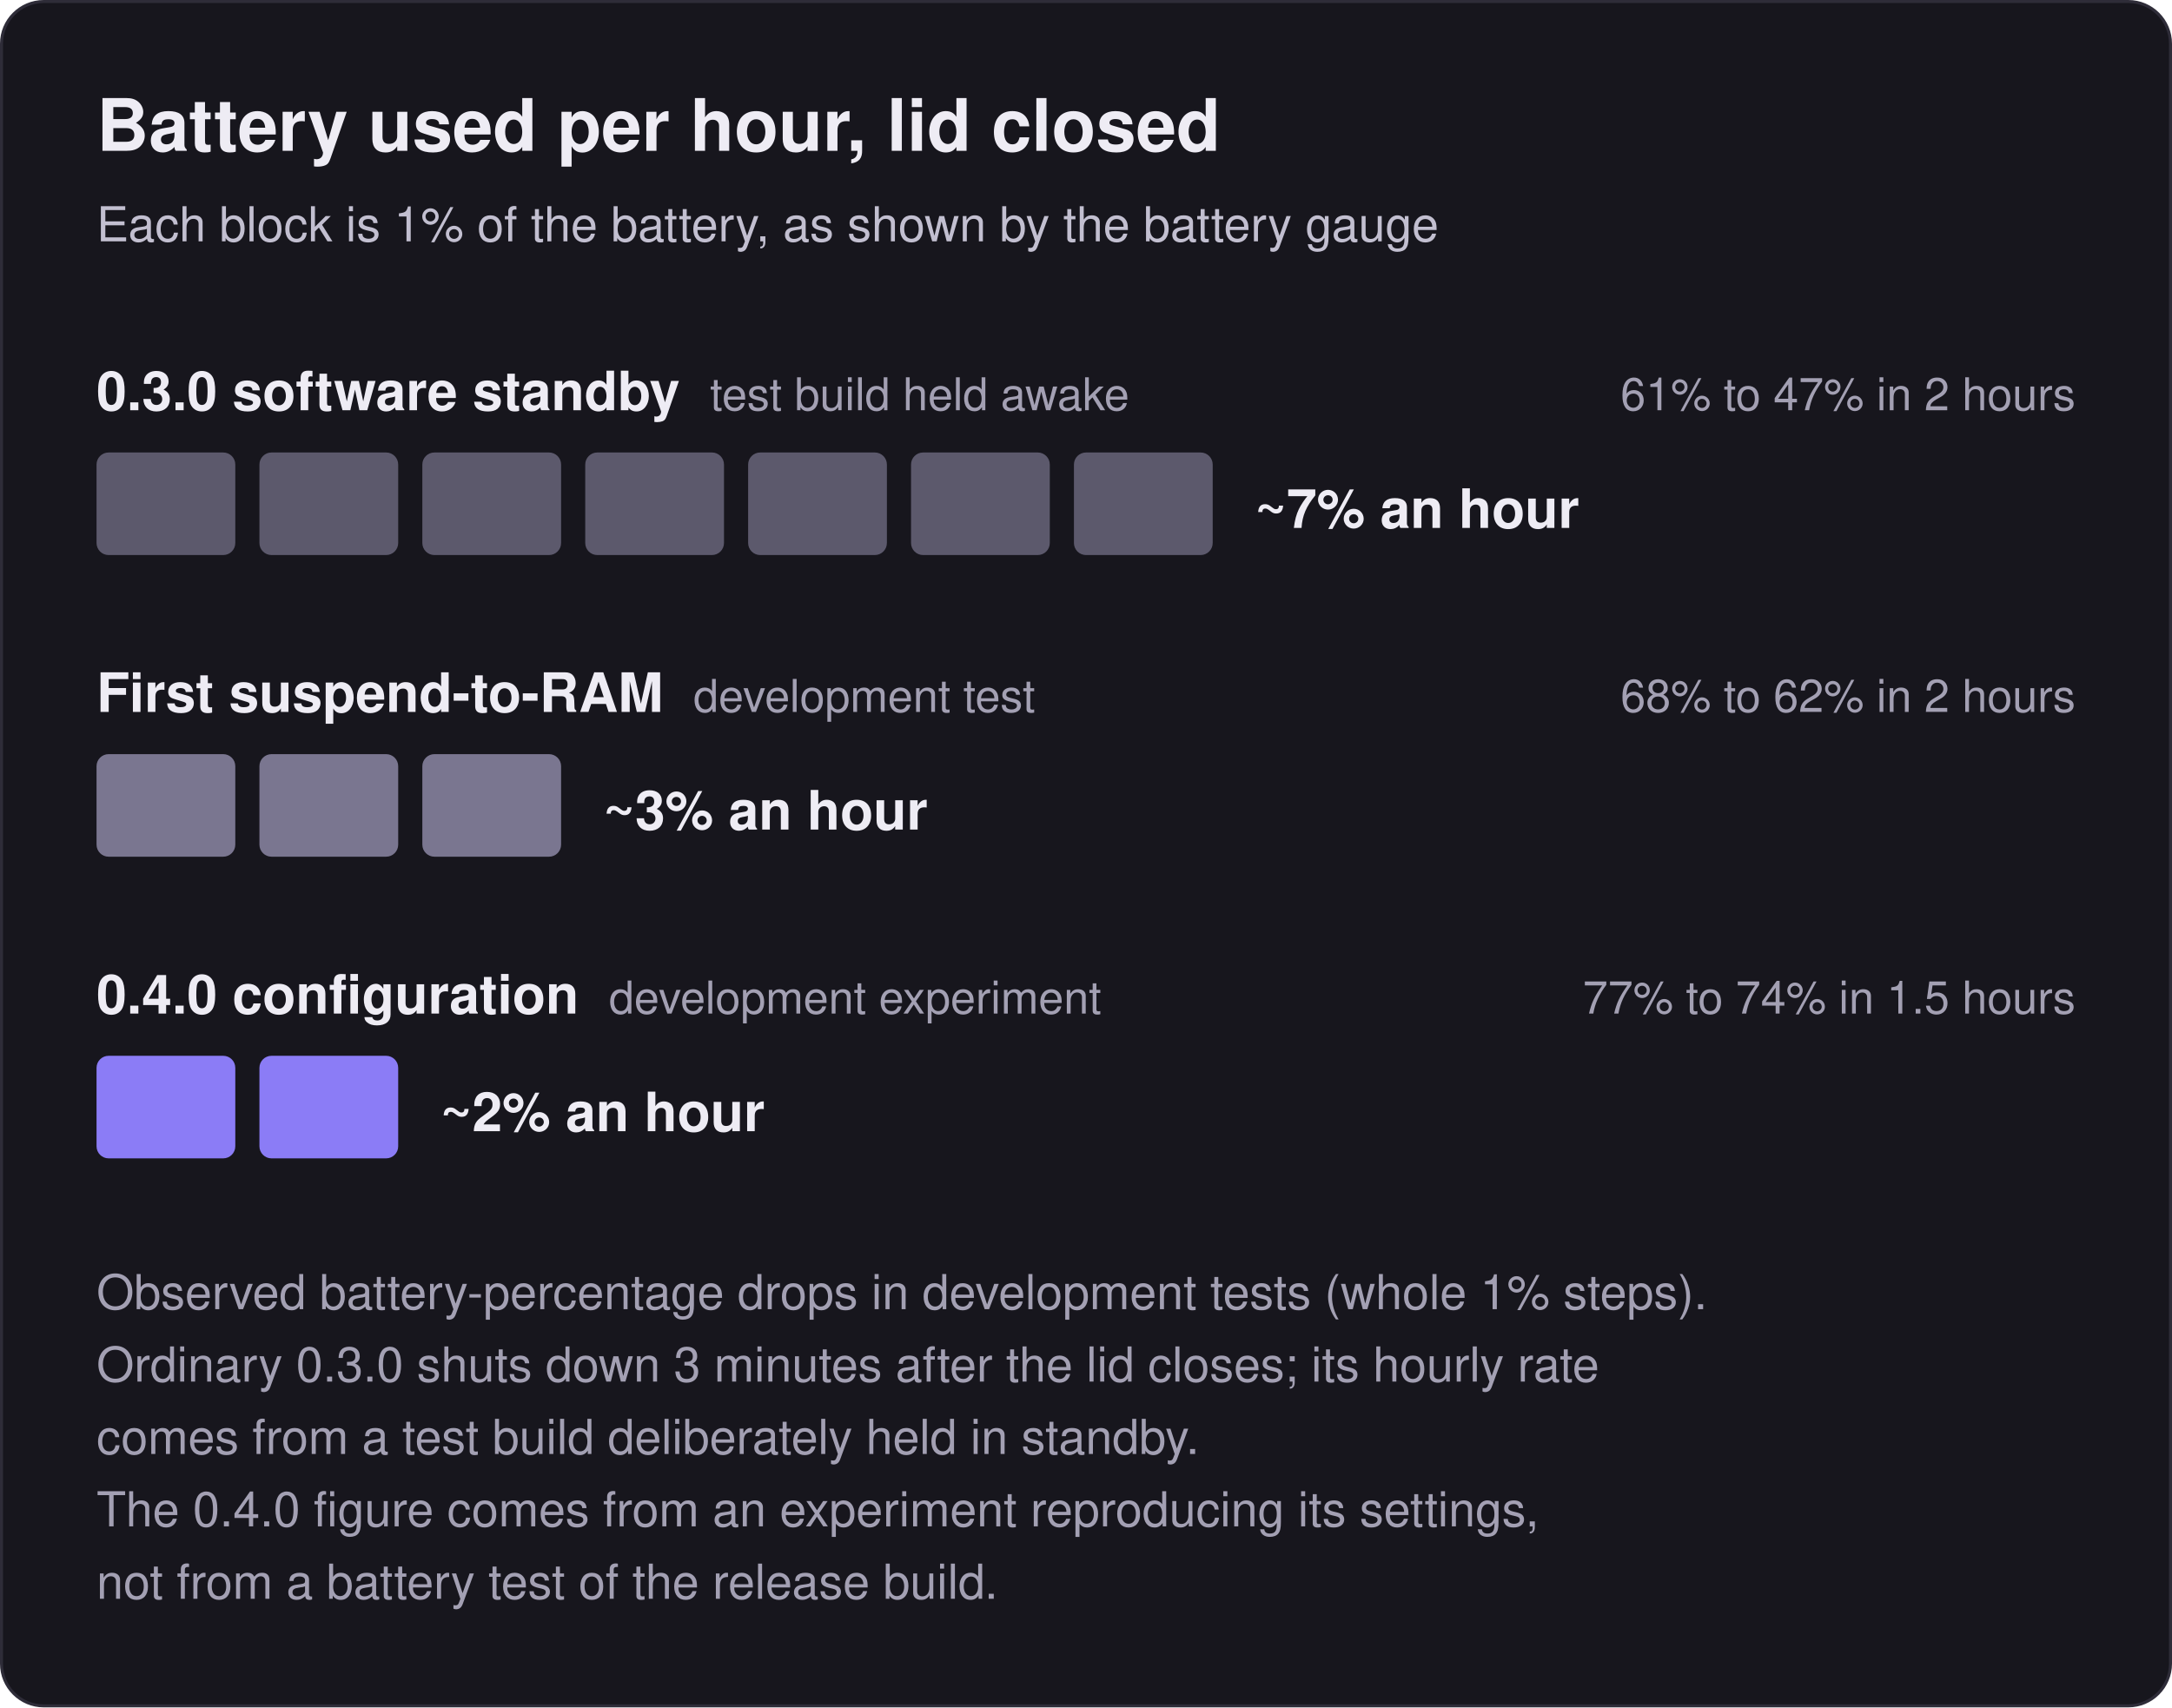
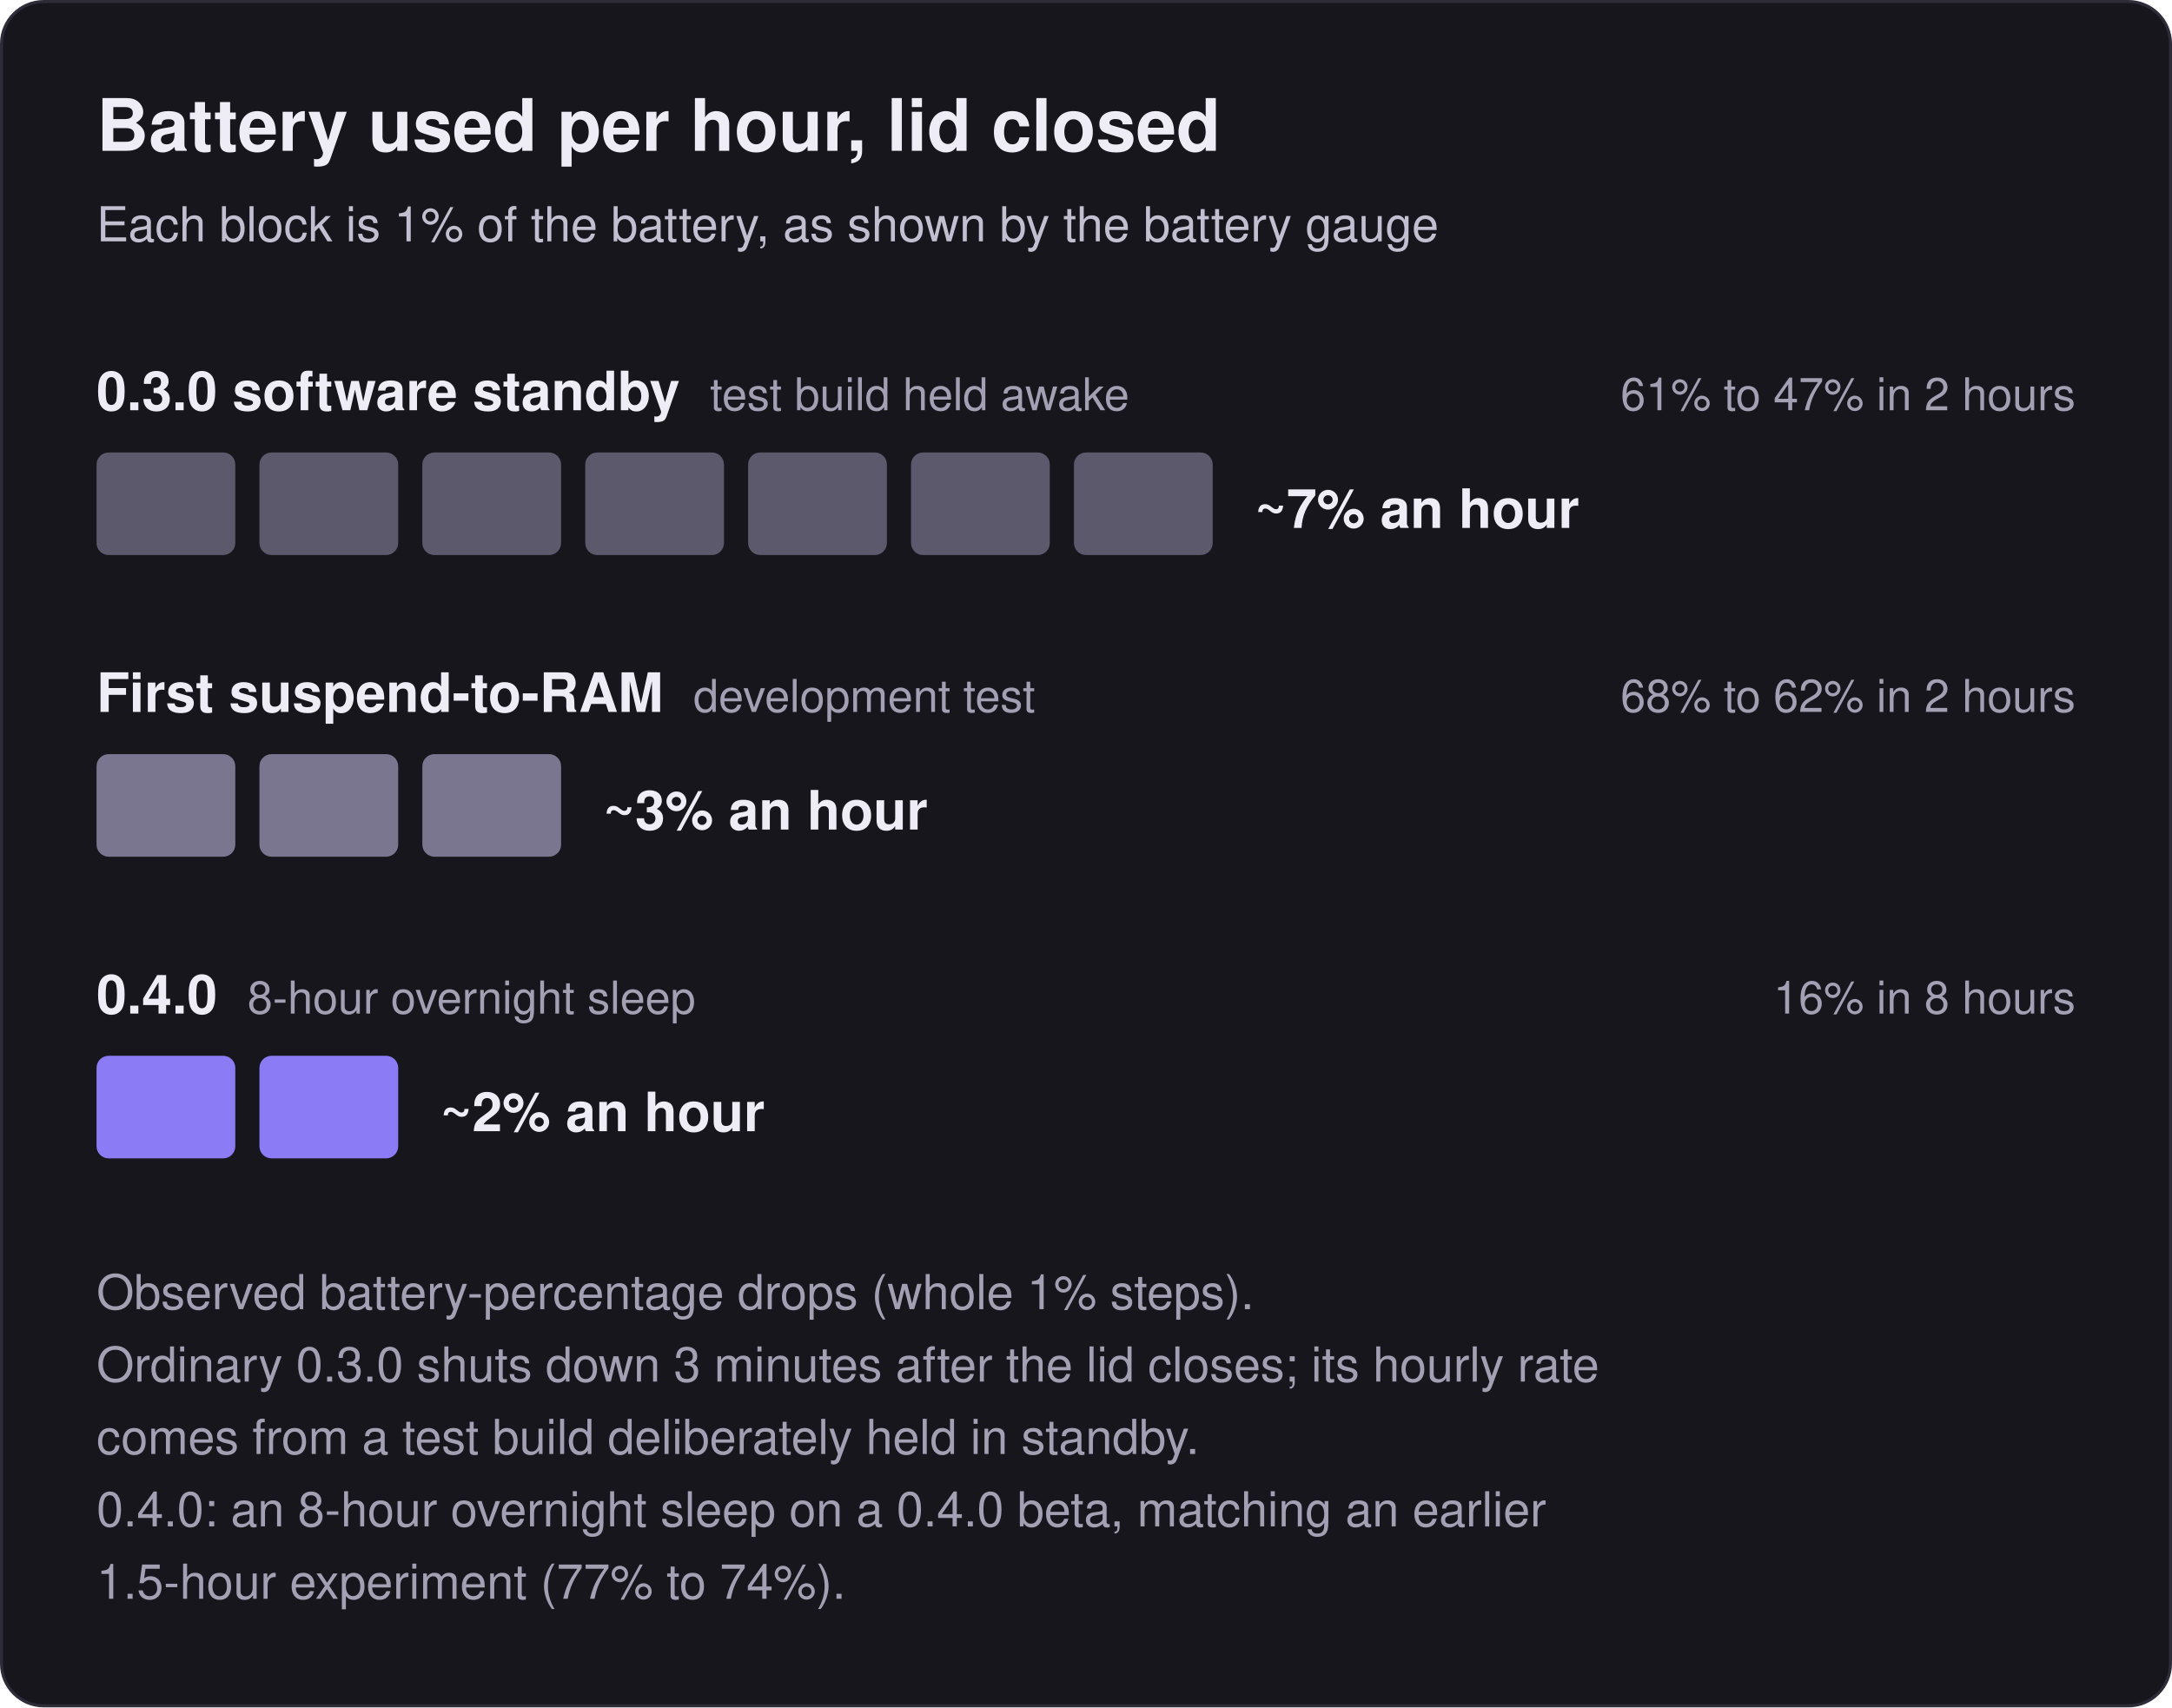
<svg xmlns="http://www.w3.org/2000/svg" width="720" height="566" viewBox="0 0 720 566" role="img" aria-labelledby="t d">
  <rect x="0.5" y="0.5" width="719" height="565" rx="14" fill="#17161D" stroke="#2E2C38" />
  <g font-family="-apple-system, BlinkMacSystemFont, 'Segoe UI', Helvetica, Arial, sans-serif">
    <text x="32" y="50" font-size="24" fill="#EEECF4" font-weight="650" text-anchor="start">Battery used per hour, lid closed</text>
    <text x="32" y="80" font-size="16" fill="#C2BFD0" font-weight="400" text-anchor="start">Each block is 1% of the battery, as shown by the battery gauge</text>
    <text x="32" y="136" font-size="18" fill="#EEECF4" font-weight="600">0.3.0 software standby<tspan dx="10" font-size="15" font-weight="400" fill="#A3A0B3">test build held awake</tspan>
    </text>
    <rect x="32" y="150" width="46" height="34" rx="4" fill="#5C596C" />
    <rect x="86" y="150" width="46" height="34" rx="4" fill="#5C596C" />
    <rect x="140" y="150" width="46" height="34" rx="4" fill="#5C596C" />
    <rect x="194" y="150" width="46" height="34" rx="4" fill="#5C596C" />
    <rect x="248" y="150" width="46" height="34" rx="4" fill="#5C596C" />
    <rect x="302" y="150" width="46" height="34" rx="4" fill="#5C596C" />
    <rect x="356" y="150" width="46" height="34" rx="4" fill="#5C596C" />
    <text x="416" y="175" font-size="18" fill="#EEECF4" font-weight="650" text-anchor="start">~7% an hour</text>
    <text x="688" y="136" font-size="15" fill="#A3A0B3" font-weight="400" text-anchor="end">61% to 47% in 2 hours</text>
    <text x="32" y="236" font-size="18" fill="#EEECF4" font-weight="600">First suspend-to-RAM<tspan dx="10" font-size="15" font-weight="400" fill="#A3A0B3">development test</tspan>
    </text>
    <rect x="32" y="250" width="46" height="34" rx="4" fill="#7A7690" />
    <rect x="86" y="250" width="46" height="34" rx="4" fill="#7A7690" />
    <rect x="140" y="250" width="46" height="34" rx="4" fill="#7A7690" />
    <text x="200" y="275" font-size="18" fill="#EEECF4" font-weight="650" text-anchor="start">~3% an hour</text>
    <text x="688" y="236" font-size="15" fill="#A3A0B3" font-weight="400" text-anchor="end">68% to 62% in 2 hours</text>
-     <text x="32" y="336" font-size="18" fill="#EEECF4" font-weight="600">0.4.0 configuration<tspan dx="10" font-size="15" font-weight="400" fill="#A3A0B3">development experiment</tspan>
+     <text x="32" y="336" font-size="18" fill="#EEECF4" font-weight="600">0.4.0<tspan dx="10" font-size="15" font-weight="400" fill="#A3A0B3">8-hour overnight sleep</tspan>
    </text>
    <rect x="32" y="350" width="46" height="34" rx="4" fill="#8B7CF6" />
    <rect x="86" y="350" width="46" height="34" rx="4" fill="#8B7CF6" />
    <text x="146" y="375" font-size="18" fill="#EEECF4" font-weight="650" text-anchor="start">~2% an hour</text>
-     <text x="688" y="336" font-size="15" fill="#A3A0B3" font-weight="400" text-anchor="end">77% to 74% in 1.5 hours</text>
-     <text x="32" y="434" font-size="16" fill="#A3A0B3" font-weight="400" text-anchor="start">Observed battery-percentage drops in development tests (whole 1% steps).</text>
+     <text x="688" y="336" font-size="15" fill="#A3A0B3" font-weight="400" text-anchor="end">16% in 8 hours</text>
+     <text x="32" y="434" font-size="16" fill="#A3A0B3" font-weight="400" text-anchor="start">Observed battery-percentage drops (whole 1% steps).</text>
    <text x="32" y="458" font-size="16" fill="#A3A0B3" font-weight="400" text-anchor="start">Ordinary 0.3.0 shuts down 3 minutes after the lid closes; its hourly rate</text>
    <text x="32" y="482" font-size="16" fill="#A3A0B3" font-weight="400" text-anchor="start">comes from a test build deliberately held in standby.</text>
-     <text x="32" y="506" font-size="16" fill="#A3A0B3" font-weight="400" text-anchor="start">The 0.4.0 figure comes from an experiment reproducing its settings,</text>
-     <text x="32" y="530" font-size="16" fill="#A3A0B3" font-weight="400" text-anchor="start">not from a battery test of the release build.</text>
+     <text x="32" y="506" font-size="16" fill="#A3A0B3" font-weight="400" text-anchor="start">0.4.0: an 8-hour overnight sleep on a 0.4.0 beta, matching an earlier</text>
+     <text x="32" y="530" font-size="16" fill="#A3A0B3" font-weight="400" text-anchor="start">1.5-hour experiment (77% to 74%).</text>
  </g>
</svg>
